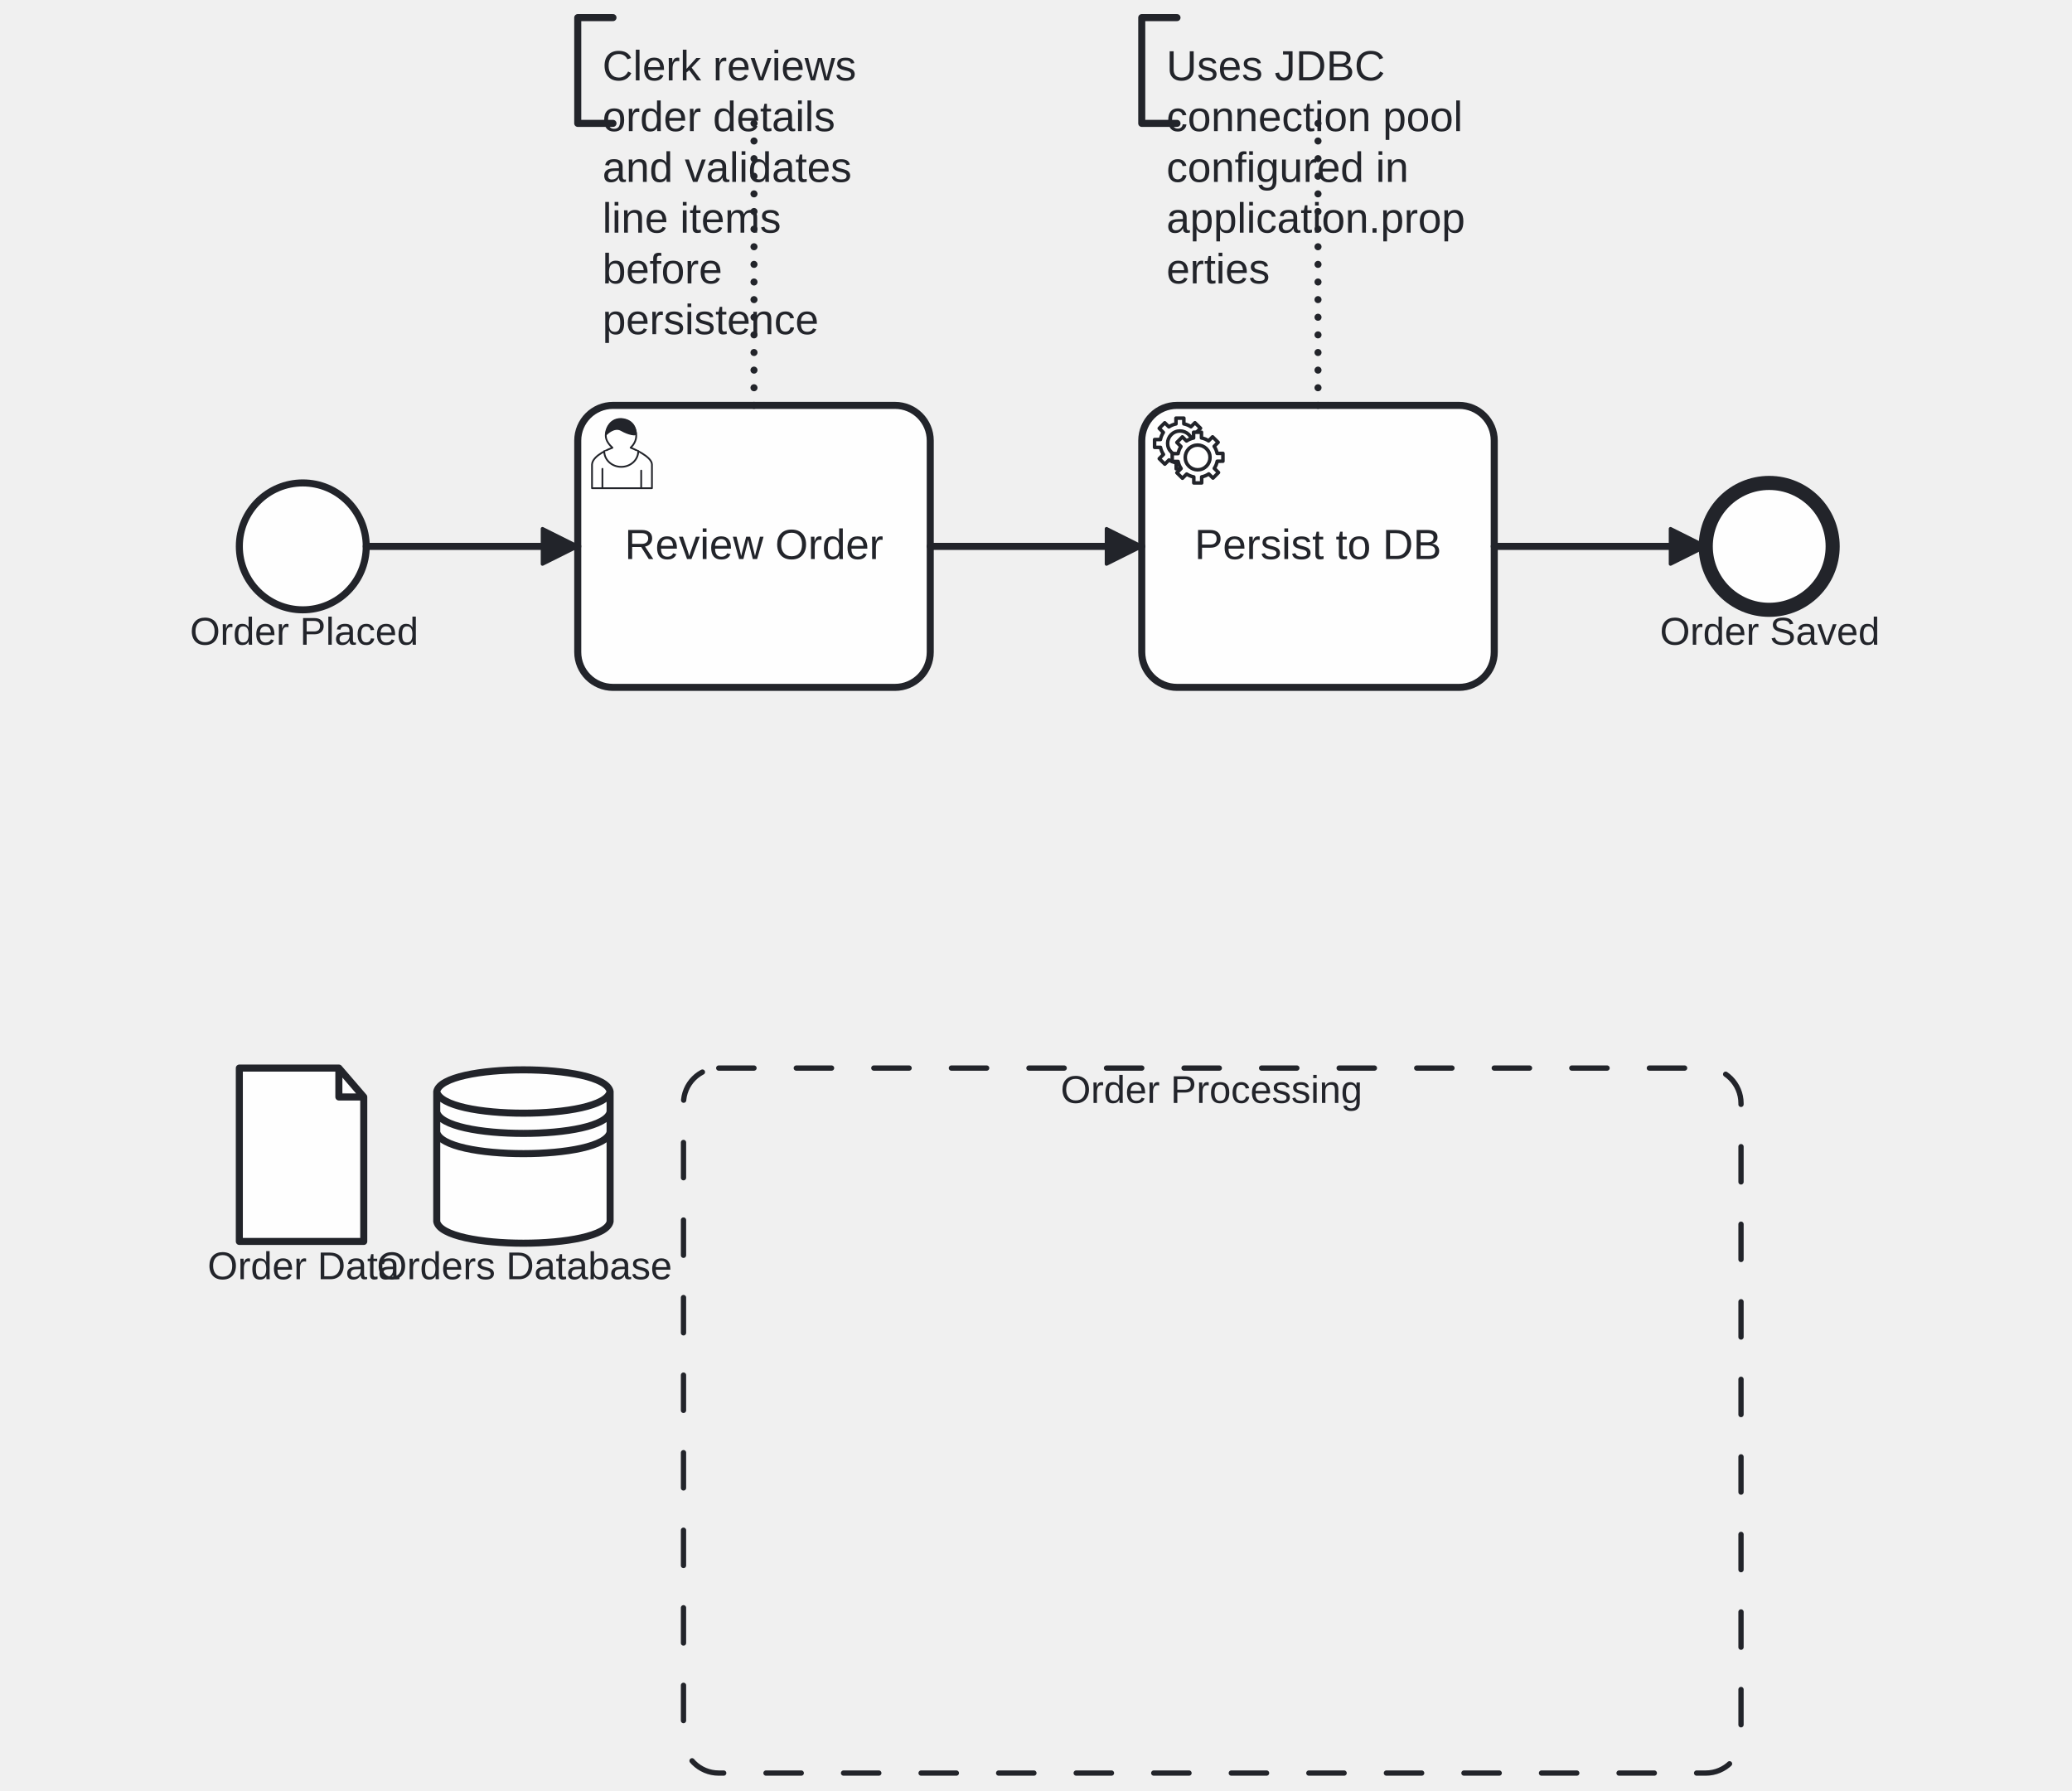
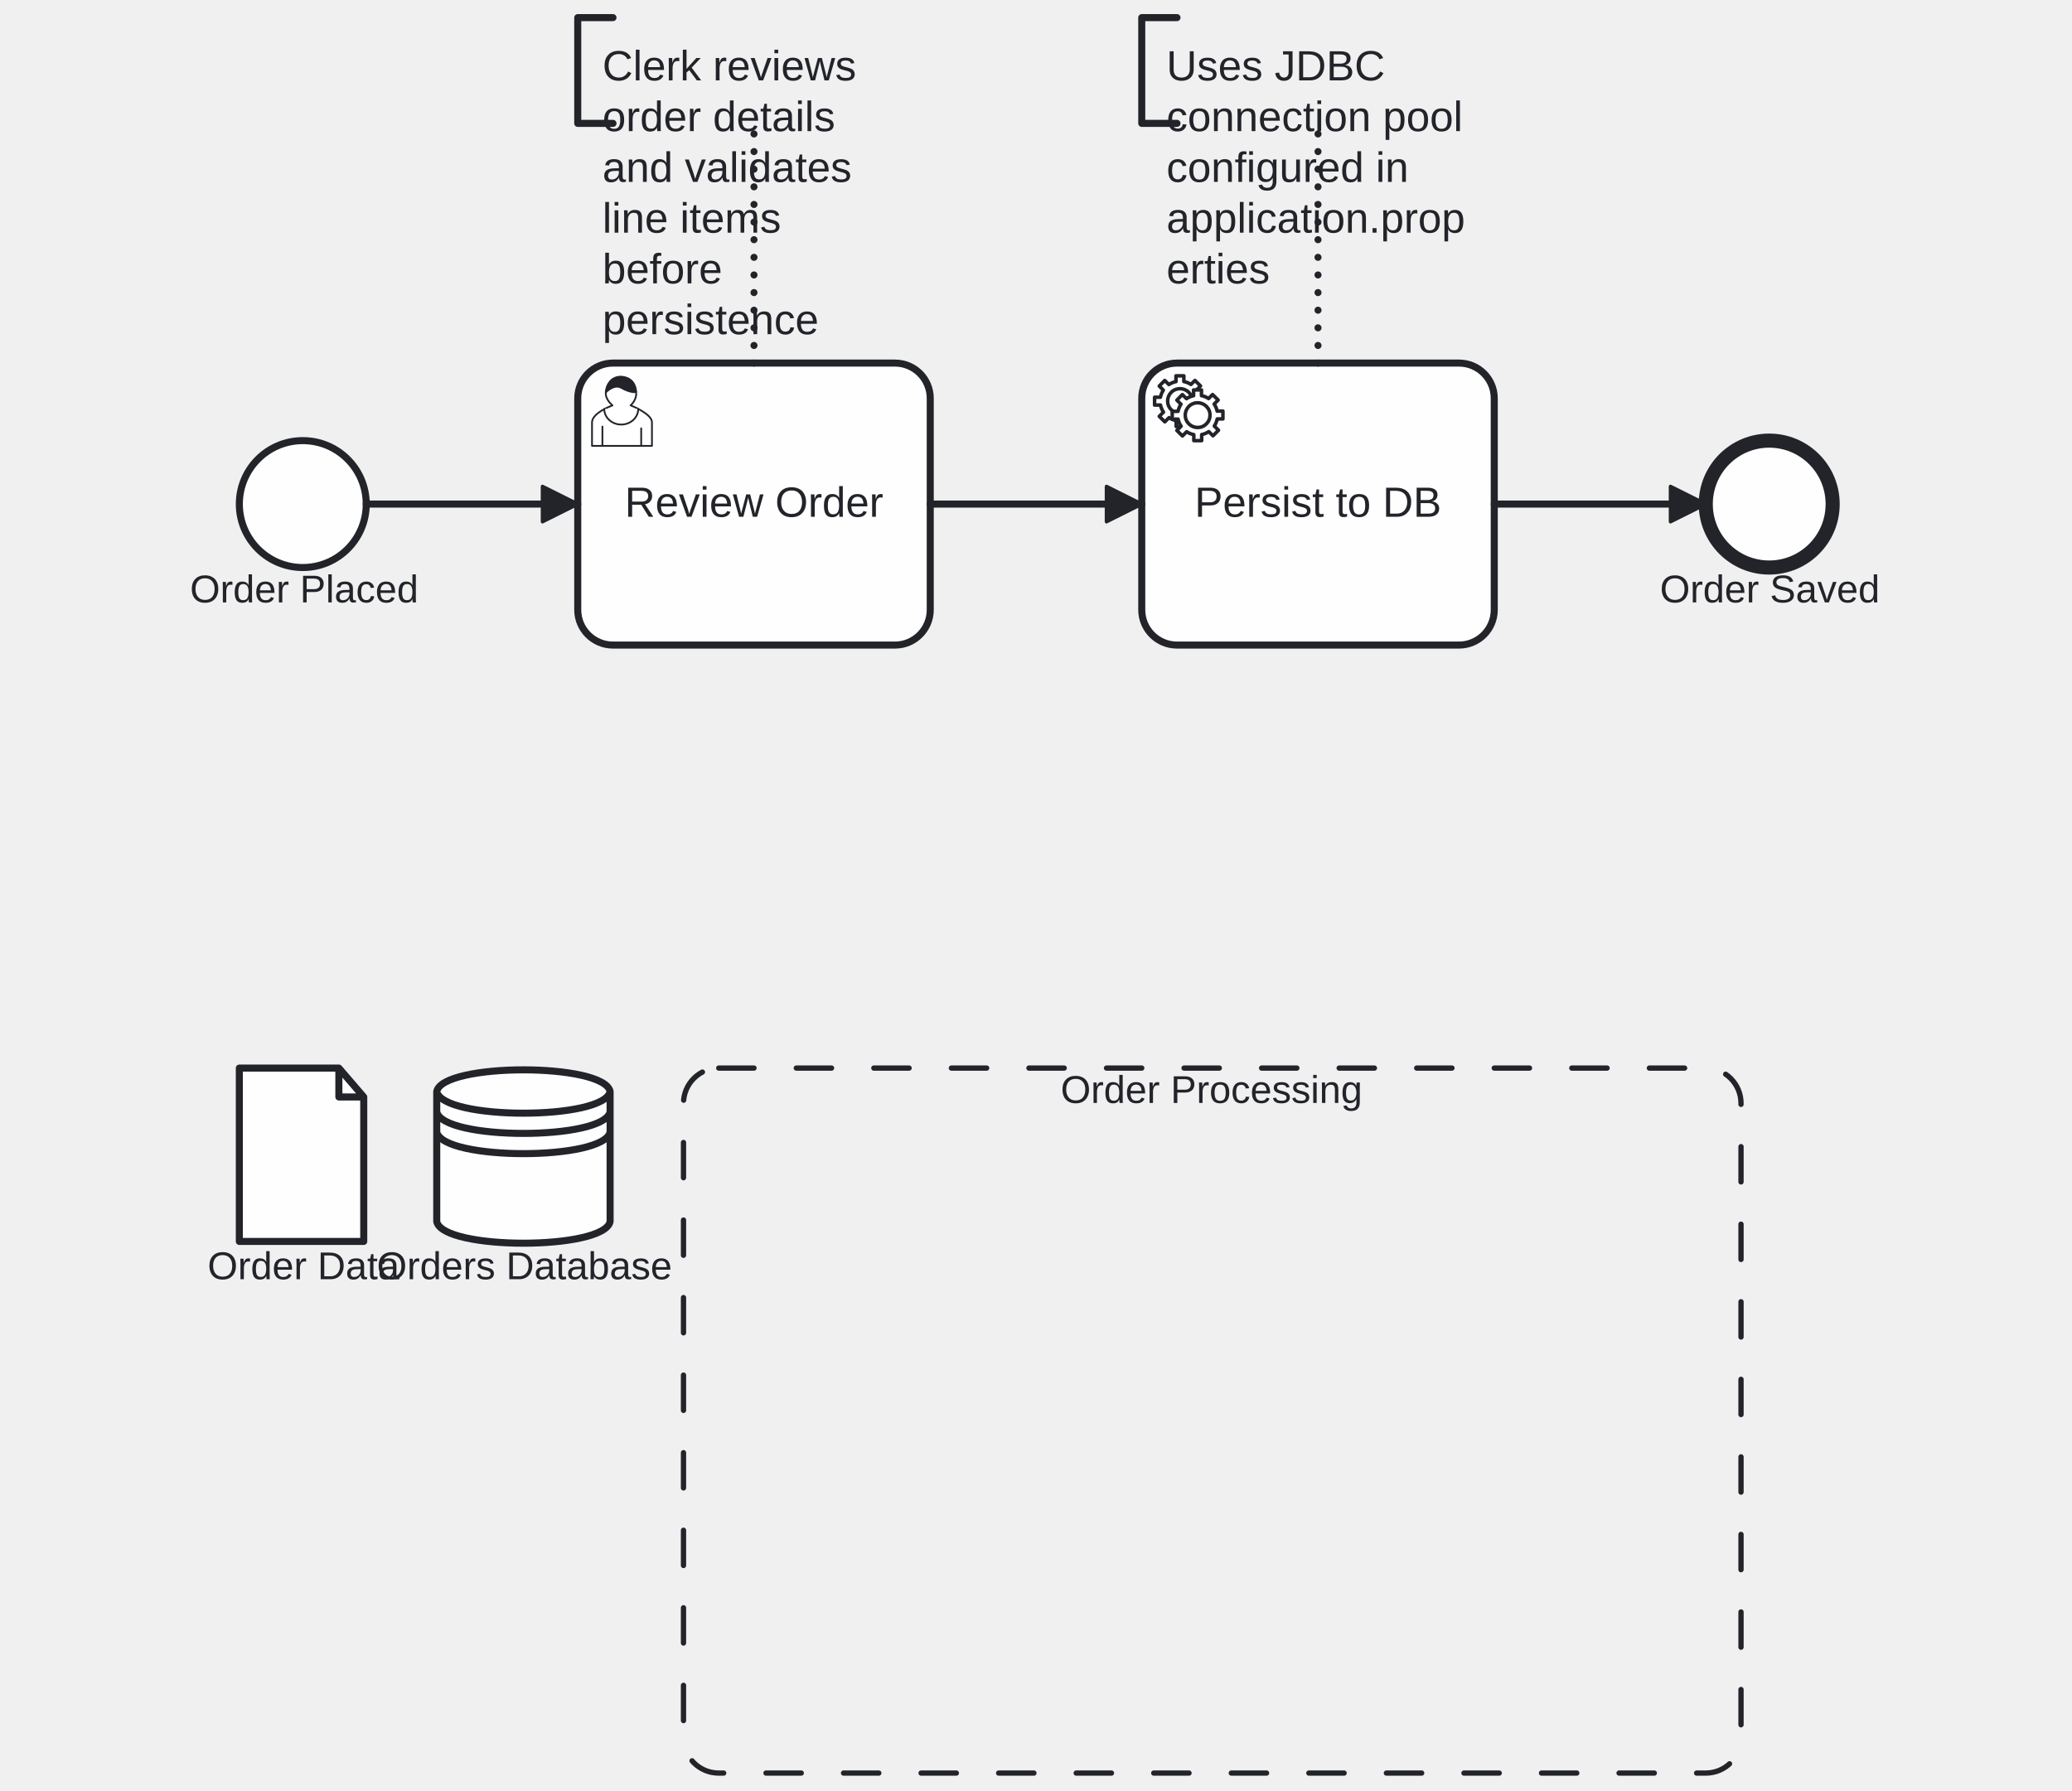
<svg xmlns="http://www.w3.org/2000/svg" width="663" height="573" viewBox="173 -23 490 508" version="1.1">
  <g class="djs-group">
-     <g class="djs-element djs-shape" data-element-id="Start" transform="translate(192, 114)" style="display: block;">
+     <g class="djs-element djs-shape" data-element-id="DataObj_Order" transform="translate(192, 280)" style="display: block;">
+       <g class="djs-visual">
+         <path style="fill: white; stroke-linecap: round; stroke-linejoin: round; stroke: hsl(225, 10%, 15%); stroke-width: 2px; fill-opacity: 0.95;" d="m 0,0 28.235,0 7.059,8.197 0,40.984 -35.294,0 0,-49.18 28.235,0 0,8.197 7.059,0" />
+       </g>
+       <rect style="fill: none; stroke-opacity: 0; stroke: white; stroke-width: 15px;" class="djs-hit djs-hit-all" x="0" y="0" width="36" height="50" />
+       <path d="M44.765 11.326L36.989 2.641C36.045 1.586 34.565 0.989 33.19 0.989H5.987C3.227 0.989 0.99 3.349 0.99 6.26V55.023C0.99 57.935 3.227 60.295 5.987 60.295H40.966C43.726 60.295 45.963 57.935 45.963 55.023V14.946C45.963 13.6 45.641 12.305 44.765 11.326Z" style="stroke-width: 2px; fill: none;" transform="translate(-6, -6)" class="djs-outline" />
+     </g>
+   </g>
+   <g class="djs-group">
+     <g class="djs-element djs-shape" data-element-id="DataObj_Order_label" transform="translate(183, 330)" style="display: block;">
+       <g class="djs-visual">
+         <text style="font-family: Arial, sans-serif; font-size: 11px; font-weight: normal; fill: hsl(225, 10%, 15%);" lineHeight="1.2" class="djs-label">
+           <tspan x="0" y="9.9">Order Data</tspan>
+         </text>
+       </g>
+       <rect style="fill: none; stroke-opacity: 0; stroke: white; stroke-width: 15px;" class="djs-hit djs-hit-all" x="0" y="0" width="55" height="14" />
+       <rect x="-5" y="-5" rx="4" width="65" height="24" style="fill: none;" class="djs-outline" />
+     </g>
+   </g>
+   <g class="djs-group">
+     <g class="djs-element djs-shape" data-element-id="DataStore_Orders" transform="translate(248, 280)" style="display: block;">
+       <g class="djs-visual">
+         <path style="fill: white; stroke-linecap: round; stroke-linejoin: round; stroke: hsl(225, 10%, 15%); stroke-width: 2px; fill-opacity: 0.95;" d="m  0,6.65 l  0,36.885 c  1.639,8.197 47.541,8.197  49.18,0 l  0,-36.885 c -1.639,-8.197 -47.541,-8.197 -49.18,0c  1.639,8.197 47.541,8.197  49.18,0 m  -49.18,5.738c  1.639,8.197 47.541,8.197 49.18,0m  -49.18,5.738c  1.639,8.197 47.541,8.197  49.18,0" />
+       </g>
+       <rect style="fill: none; stroke-opacity: 0; stroke: white; stroke-width: 15px;" class="djs-hit djs-hit-all" x="0" y="0" width="50" height="50" />
+       <path d="M1.038 48.135C1.038 49.351 1.073 50.758 1.383 52.064C1.699 53.394 2.324 54.715 3.564 55.643C6.025 57.484 10.116 58.769 14.821 59.607C19.577 60.454 25.139 60.874 30.683 60.874C36.228 60.874 41.789 60.454 46.545 59.607C51.25 58.769 55.341 57.484 57.803 55.643C59.042 54.716 59.667 53.394 59.983 52.064C60.294 50.758 60.328 49.351 60.328 48.134V13.841C60.328 12.625 60.294 11.218 59.983 9.912C59.667 8.582 59.042 7.26 57.803 6.333C55.341 4.492 51.25 3.207 46.545 2.369C41.789 1.522 36.228 1.102 30.683 1.102C25.139 1.102 19.577 1.522 14.821 2.369C10.116 3.207 6.025 4.492 3.564 6.333C2.324 7.26 1.7 8.582 1.383 9.912C1.073 11.218 1.038 12.625 1.038 13.841V48.135Z" style="stroke-width: 2px; fill: none;" transform="translate(-6, -6)" class="djs-outline" />
+     </g>
+   </g>
+   <g class="djs-group">
+     <g class="djs-element djs-shape" data-element-id="DataStore_Orders_label" transform="translate(231, 330)" style="display: block;">
+       <g class="djs-visual">
+         <text style="font-family: Arial, sans-serif; font-size: 11px; font-weight: normal; fill: hsl(225, 10%, 15%);" lineHeight="1.2" class="djs-label">
+           <tspan x="0" y="9.9">Orders Database</tspan>
+         </text>
+       </g>
+       <rect style="fill: none; stroke-opacity: 0; stroke: white; stroke-width: 15px;" class="djs-hit djs-hit-all" x="0" y="0" width="84" height="14" />
+       <rect x="-5" y="-5" rx="4" width="94" height="24" style="fill: none;" class="djs-outline" />
+     </g>
+   </g>
+   <g class="djs-group">
+     <g class="djs-element djs-shape" data-element-id="Start" style="display: block;" transform="translate(192, 102)">
      <g class="djs-visual">
        <circle cx="18" cy="18" r="18" style="stroke-linecap: round; stroke-linejoin: round; stroke: hsl(225, 10%, 15%); stroke-width: 2px; fill: white; fill-opacity: 0.95;" />
      </g>
      <rect style="fill: none; stroke-opacity: 0; stroke: white; stroke-width: 15px;" class="djs-hit djs-hit-all" x="0" y="0" width="36" height="36" />
      <circle cx="18" cy="18" r="23" style="fill: none;" class="djs-outline" />
    </g>
  </g>
  <g class="djs-group">
-     <g class="djs-element djs-shape" data-element-id="Start_label" transform="translate(178, 150)" style="display: block;">
-       <g class="djs-visual">
-         <text style="font-family: Arial, sans-serif; font-size: 11px; font-weight: normal; fill: hsl(225, 10%, 15%);" lineHeight="1.2" class="djs-label">
-           <tspan x="0" y="9.9">Order Placed</tspan>
-         </text>
-       </g>
-       <rect style="fill: none; stroke-opacity: 0; stroke: white; stroke-width: 15px;" class="djs-hit djs-hit-all" x="0" y="0" width="65" height="14" />
-       <rect x="-5" y="-5" rx="4" width="75" height="24" style="fill: none;" class="djs-outline" />
-     </g>
-   </g>
-   <g class="djs-group">
-     <g class="djs-element djs-shape" data-element-id="ReviewOrder" transform="translate(288, 92)" style="display: block;">
+     <g class="djs-element djs-shape" data-element-id="ReviewOrder" style="display: block;" transform="translate(288, 80)">
      <g class="djs-visual">
        <rect x="0" y="0" width="100" height="80" rx="10" ry="10" style="stroke-linecap: round; stroke-linejoin: round; stroke: hsl(225, 10%, 15%); stroke-width: 2px; fill: white; fill-opacity: 0.95;" />
        <text style="font-family: Arial, sans-serif; font-size: 12px; font-weight: normal; fill: hsl(225, 10%, 15%);" lineHeight="1.2" class="djs-label">
          <tspan x="13.328" y="43.6">Review Order</tspan>
        </text>
        <path style="fill: white; stroke-linecap: round; stroke-linejoin: round; stroke: hsl(225, 10%, 15%); stroke-width: 0.5px;" d="m 15,12 c 0.909,-0.845 1.594,-2.049 1.594,-3.385 0,-2.554 -1.805,-4.622 -4.357,-4.622 -2.552,0 -4.288,2.068 -4.288,4.622 0,1.348 0.974,2.562 1.896,3.405 -0.529,0.187 -5.669,2.097 -5.794,4.756 v 6.718 h 17 v -6.718 c 0,-2.298 -5.528,-4.595 -6.051,-4.776 zm -8,6 l 0,5.5 m 11,0 l 0,-5" />
        <path style="fill: white; stroke-linecap: round; stroke-linejoin: round; stroke: hsl(225, 10%, 15%); stroke-width: 0.5px;" d="m 15,12 m 2.162,1.009 c 0,2.447 -2.158,4.431 -4.821,4.431 -2.665,0 -4.822,-1.981 -4.822,-4.431 " />
        <path style="fill: hsl(225, 10%, 15%); stroke-linecap: round; stroke-linejoin: round; stroke: hsl(225, 10%, 15%); stroke-width: 0.5px;" d="m 15,12 m -6.9,-3.80 c 0,0 2.251,-2.358 4.274,-1.177 2.024,1.181 4.221,1.537 4.124,0.965 -0.098,-0.57 -0.117,-3.791 -4.191,-4.136 -3.575,0.001 -4.208,3.367 -4.207,4.348 z" />
      </g>
      <rect style="fill: none; stroke-opacity: 0; stroke: white; stroke-width: 15px;" class="djs-hit djs-hit-all" x="0" y="0" width="100" height="80" />
      <rect x="-5" y="-5" rx="14" width="110" height="90" style="fill: none;" class="djs-outline" />
    </g>
  </g>
  <g class="djs-group">
-     <g class="djs-element djs-shape" data-element-id="SaveOrder" transform="translate(448, 92)" style="display: block;">
+     <g class="djs-element djs-shape" data-element-id="SaveOrder" style="display: block;" transform="translate(448, 80)">
      <g class="djs-visual">
        <rect x="0" y="0" width="100" height="80" rx="10" ry="10" style="stroke-linecap: round; stroke-linejoin: round; stroke: hsl(225, 10%, 15%); stroke-width: 2px; fill: white; fill-opacity: 0.95;" />
        <text style="font-family: Arial, sans-serif; font-size: 12px; font-weight: normal; fill: hsl(225, 10%, 15%);" lineHeight="1.2" class="djs-label">
          <tspan x="14.99" y="43.6">Persist to DB</tspan>
        </text>
        <circle cx="5" cy="5" r="5" style="stroke-linecap: round; stroke-linejoin: round; stroke: none; stroke-width: 2px; fill: white;" transform="translate(6, 6)" />
        <path style="fill: white; stroke-linecap: round; stroke-linejoin: round; stroke: hsl(225, 10%, 15%); stroke-width: 1px;" d="m 12,18 v -1.713 c 0.352,-0.07 0.704,-0.178 1.048,-0.321 0.344,-0.145 0.666,-0.321 0.966,-0.521 l 1.194,1.18 1.567,-1.577 -1.195,-1.18 c 0.403,-0.614 0.683,-1.299 0.825,-2.018 l 1.622,-0.01 v -2.22 l -1.637,0.01 c -0.073,-0.352 -0.178,-0.7 -0.324,-1.044 -0.145,-0.344 -0.321,-0.664 -0.523,-0.962 l 1.131,-1.136 -1.583,-1.563 -1.13,1.136 c -0.614,-0.401 -1.303,-0.681 -2.023,-0.822 l 0.009,-1.619 h -2.241 l 0.004,1.631 c -0.354,0.074 -0.705,0.18 -1.05,0.324 -0.344,0.144 -0.665,0.321 -0.964,0.52 l -1.17,-1.158 -1.567,1.579 1.168,1.157 c -0.403,0.613 -0.683,1.298 -0.825,2.017 l -1.659,0.003 v 2.222 l 1.672,-0.006 c 0.073,0.351 0.18,0.702 0.324,1.045 0.145,0.344 0.321,0.664 0.523,0.961 l -1.199,1.197 1.584,1.56 1.196,-1.193 c 0.614,0.403 1.303,0.682 2.023,0.823 l 7.19e-4,1.699 h 2.227 z m 0.221,-3.996 c -1.789,0.75 -3.858,-0.093 -4.61,-1.874 -0.752,-1.783 0.091,-3.846 1.88,-4.596 1.788,-0.749 3.857,0.093 4.609,1.874 0.752,1.782 -0.091,3.846 -1.88,4.596 z" />
        <circle cx="5" cy="5" r="5" style="stroke-linecap: round; stroke-linejoin: round; stroke: none; stroke-width: 2px; fill: white;" transform="translate(11, 10)" />
        <path style="fill: white; stroke-linecap: round; stroke-linejoin: round; stroke: hsl(225, 10%, 15%); stroke-width: 1px;" d="m 17,22 v -1.713 c 0.352,-0.07 0.704,-0.178 1.048,-0.321 0.344,-0.145 0.666,-0.321 0.966,-0.521 l 1.194,1.18 1.567,-1.577 -1.195,-1.18 c 0.403,-0.614 0.683,-1.299 0.825,-2.018 l 1.622,-0.01 v -2.22 l -1.637,0.01 c -0.073,-0.352 -0.178,-0.7 -0.324,-1.044 -0.145,-0.344 -0.321,-0.664 -0.523,-0.962 l 1.131,-1.136 -1.583,-1.563 -1.13,1.136 c -0.614,-0.401 -1.303,-0.681 -2.023,-0.822 l 0.009,-1.619 h -2.241 l 0.004,1.631 c -0.354,0.074 -0.705,0.18 -1.05,0.324 -0.344,0.144 -0.665,0.321 -0.964,0.52 l -1.17,-1.158 -1.567,1.579 1.168,1.157 c -0.403,0.613 -0.683,1.298 -0.825,2.017 l -1.659,0.003 v 2.222 l 1.672,-0.006 c 0.073,0.351 0.18,0.702 0.324,1.045 0.145,0.344 0.321,0.664 0.523,0.961 l -1.199,1.197 1.584,1.56 1.196,-1.193 c 0.614,0.403 1.303,0.682 2.023,0.823 l 7.19e-4,1.699 h 2.227 z m 0.221,-3.996 c -1.789,0.75 -3.858,-0.093 -4.61,-1.874 -0.752,-1.783 0.091,-3.846 1.88,-4.596 1.788,-0.749 3.857,0.093 4.609,1.874 0.752,1.782 -0.091,3.846 -1.88,4.596 z" />
      </g>
      <rect style="fill: none; stroke-opacity: 0; stroke: white; stroke-width: 15px;" class="djs-hit djs-hit-all" x="0" y="0" width="100" height="80" />
      <rect x="-5" y="-5" rx="14" width="110" height="90" style="fill: none;" class="djs-outline" />
    </g>
  </g>
  <g class="djs-group">
-     <g class="djs-element djs-shape" data-element-id="End" transform="translate(608, 114)" style="display: block;">
+     <g class="djs-element djs-shape" data-element-id="End" style="display: block;" transform="translate(608, 102)">
      <g class="djs-visual">
        <circle cx="18" cy="18" r="18" style="stroke-linecap: round; stroke-linejoin: round; stroke: hsl(225, 10%, 15%); stroke-width: 4px; fill: white; fill-opacity: 0.95;" />
      </g>
      <rect style="fill: none; stroke-opacity: 0; stroke: white; stroke-width: 15px;" class="djs-hit djs-hit-all" x="0" y="0" width="36" height="36" />
      <circle cx="18" cy="18" r="24" style="fill: none;" class="djs-outline" />
    </g>
  </g>
  <g class="djs-group">
-     <g class="djs-element djs-shape" data-element-id="End_label" transform="translate(595, 150)" style="display: block;">
-       <g class="djs-visual">
-         <text style="font-family: Arial, sans-serif; font-size: 11px; font-weight: normal; fill: hsl(225, 10%, 15%);" lineHeight="1.2" class="djs-label">
-           <tspan x="0" y="9.9">Order Saved</tspan>
-         </text>
-       </g>
-       <rect style="fill: none; stroke-opacity: 0; stroke: white; stroke-width: 15px;" class="djs-hit djs-hit-all" x="0" y="0" width="63" height="14" />
-       <rect x="-5" y="-5" rx="4" width="73" height="24" style="fill: none;" class="djs-outline" />
-     </g>
-   </g>
-   <g class="djs-group">
-     <g class="djs-element djs-shape" data-element-id="DataObj_Order" transform="translate(192, 280)" style="display: block;">
-       <g class="djs-visual">
-         <path style="fill: white; stroke-linecap: round; stroke-linejoin: round; stroke: hsl(225, 10%, 15%); stroke-width: 2px; fill-opacity: 0.95;" d="m 0,0 28.235,0 7.059,8.197 0,40.984 -35.294,0 0,-49.18 28.235,0 0,8.197 7.059,0" />
-       </g>
-       <rect style="fill: none; stroke-opacity: 0; stroke: white; stroke-width: 15px;" class="djs-hit djs-hit-all" x="0" y="0" width="36" height="50" />
-       <path d="M44.765 11.326L36.989 2.641C36.045 1.586 34.565 0.989 33.19 0.989H5.987C3.227 0.989 0.99 3.349 0.99 6.26V55.023C0.99 57.935 3.227 60.295 5.987 60.295H40.966C43.726 60.295 45.963 57.935 45.963 55.023V14.946C45.963 13.6 45.641 12.305 44.765 11.326Z" style="stroke-width: 2px; fill: none;" transform="translate(-6, -6)" class="djs-outline" />
-     </g>
-   </g>
-   <g class="djs-group">
-     <g class="djs-element djs-shape" data-element-id="DataObj_Order_label" transform="translate(183, 330)" style="display: block;">
-       <g class="djs-visual">
-         <text style="font-family: Arial, sans-serif; font-size: 11px; font-weight: normal; fill: hsl(225, 10%, 15%);" lineHeight="1.2" class="djs-label">
-           <tspan x="0" y="9.9">Order Data</tspan>
-         </text>
-       </g>
-       <rect style="fill: none; stroke-opacity: 0; stroke: white; stroke-width: 15px;" class="djs-hit djs-hit-all" x="0" y="0" width="55" height="14" />
-       <rect x="-5" y="-5" rx="4" width="65" height="24" style="fill: none;" class="djs-outline" />
-     </g>
-   </g>
-   <g class="djs-group">
-     <g class="djs-element djs-shape" data-element-id="DataStore_Orders" transform="translate(248, 280)" style="display: block;">
-       <g class="djs-visual">
-         <path style="fill: white; stroke-linecap: round; stroke-linejoin: round; stroke: hsl(225, 10%, 15%); stroke-width: 2px; fill-opacity: 0.95;" d="m  0,6.65 l  0,36.885 c  1.639,8.197 47.541,8.197  49.18,0 l  0,-36.885 c -1.639,-8.197 -47.541,-8.197 -49.18,0c  1.639,8.197 47.541,8.197  49.18,0 m  -49.18,5.738c  1.639,8.197 47.541,8.197 49.18,0m  -49.18,5.738c  1.639,8.197 47.541,8.197  49.18,0" />
-       </g>
-       <rect style="fill: none; stroke-opacity: 0; stroke: white; stroke-width: 15px;" class="djs-hit djs-hit-all" x="0" y="0" width="50" height="50" />
-       <path d="M1.038 48.135C1.038 49.351 1.073 50.758 1.383 52.064C1.699 53.394 2.324 54.715 3.564 55.643C6.025 57.484 10.116 58.769 14.821 59.607C19.577 60.454 25.139 60.874 30.683 60.874C36.228 60.874 41.789 60.454 46.545 59.607C51.25 58.769 55.341 57.484 57.803 55.643C59.042 54.716 59.667 53.394 59.983 52.064C60.294 50.758 60.328 49.351 60.328 48.134V13.841C60.328 12.625 60.294 11.218 59.983 9.912C59.667 8.582 59.042 7.26 57.803 6.333C55.341 4.492 51.25 3.207 46.545 2.369C41.789 1.522 36.228 1.102 30.683 1.102C25.139 1.102 19.577 1.522 14.821 2.369C10.116 3.207 6.025 4.492 3.564 6.333C2.324 7.26 1.7 8.582 1.383 9.912C1.073 11.218 1.038 12.625 1.038 13.841V48.135Z" style="stroke-width: 2px; fill: none;" transform="translate(-6, -6)" class="djs-outline" />
-     </g>
-   </g>
-   <g class="djs-group">
-     <g class="djs-element djs-shape" data-element-id="DataStore_Orders_label" transform="translate(231, 330)" style="display: block;">
-       <g class="djs-visual">
-         <text style="font-family: Arial, sans-serif; font-size: 11px; font-weight: normal; fill: hsl(225, 10%, 15%);" lineHeight="1.2" class="djs-label">
-           <tspan x="0" y="9.9">Orders Database</tspan>
-         </text>
-       </g>
-       <rect style="fill: none; stroke-opacity: 0; stroke: white; stroke-width: 15px;" class="djs-hit djs-hit-all" x="0" y="0" width="84" height="14" />
-       <rect x="-5" y="-5" rx="4" width="94" height="24" style="fill: none;" class="djs-outline" />
-     </g>
-   </g>
-   <g class="djs-group">
    <g class="djs-element djs-connection" data-element-id="Assoc1" style="display: block;">
      <g class="djs-visual">
-         <path style="fill: none; stroke-linecap: round; stroke-linejoin: round; stroke: hsl(225, 10%, 15%); stroke-width: 2px; stroke-dasharray: 0, 5;" data-corner-radius="5" d="M338,92L338,12" />
-       </g>
-       <path d="M338,92L338,12" style="fill: none; stroke-opacity: 0; stroke: white; stroke-width: 15px;" class="djs-hit djs-hit-stroke" />
-       <rect x="333" y="7" rx="4" width="10" height="90" style="fill: none;" class="djs-outline" />
+         <path style="fill: none; stroke-linecap: round; stroke-linejoin: round; stroke: hsl(225, 10%, 15%); stroke-width: 2px; stroke-dasharray: 0, 5;" data-corner-radius="5" d="M338,80L338,12" />
+       </g>
+       <path d="M338,80L338,12" style="fill: none; stroke-opacity: 0; stroke: white; stroke-width: 15px;" class="djs-hit djs-hit-stroke" />
+       <rect x="333" y="7" rx="4" width="10" height="78" style="fill: none;" class="djs-outline" />
    </g>
  </g>
  <g class="djs-group">
    <g class="djs-element djs-connection" data-element-id="Assoc2" style="display: block;">
      <g class="djs-visual">
-         <path style="fill: none; stroke-linecap: round; stroke-linejoin: round; stroke: hsl(225, 10%, 15%); stroke-width: 2px; stroke-dasharray: 0, 5;" data-corner-radius="5" d="M498,92L498,12" />
-       </g>
-       <path d="M498,92L498,12" style="fill: none; stroke-opacity: 0; stroke: white; stroke-width: 15px;" class="djs-hit djs-hit-stroke" />
-       <rect x="493" y="7" rx="4" width="10" height="90" style="fill: none;" class="djs-outline" />
-     </g>
-   </g>
-   <g class="djs-group">
-     <g class="djs-element djs-connection" data-element-id="Flow1" style="display: block;">
-       <g class="djs-visual">
-         <defs>
-           <marker id="marker-seq-0" viewBox="0 0 20 20" refX="11" refY="10" markerWidth="10" markerHeight="10" orient="auto">
-             <path d="M 1 5 L 11 10 L 1 15 Z" style="stroke-linecap: round; stroke-linejoin: round; stroke: hsl(225, 10%, 15%); stroke-width: 1px; fill: hsl(225, 10%, 15%);" />
-           </marker>
-         </defs>
-         <path style="fill: none; stroke-linecap: round; stroke-linejoin: round; stroke: hsl(225, 10%, 15%); stroke-width: 2px; marker-end: url(#marker-seq-0);" data-corner-radius="5" d="M228,132L288,132" />
-       </g>
-       <path d="M228,132L288,132" style="fill: none; stroke-opacity: 0; stroke: white; stroke-width: 15px;" class="djs-hit djs-hit-stroke" />
-       <rect x="223" y="127" rx="4" width="70" height="10" style="fill: none;" class="djs-outline" />
-     </g>
-   </g>
-   <g class="djs-group">
-     <g class="djs-element djs-connection" data-element-id="Flow2" style="display: block;">
-       <g class="djs-visual">
-         <defs>
-           <marker id="marker-seq-1" viewBox="0 0 20 20" refX="11" refY="10" markerWidth="10" markerHeight="10" orient="auto">
-             <path d="M 1 5 L 11 10 L 1 15 Z" style="stroke-linecap: round; stroke-linejoin: round; stroke: hsl(225, 10%, 15%); stroke-width: 1px; fill: hsl(225, 10%, 15%);" />
-           </marker>
-         </defs>
-         <path style="fill: none; stroke-linecap: round; stroke-linejoin: round; stroke: hsl(225, 10%, 15%); stroke-width: 2px; marker-end: url(#marker-seq-1);" data-corner-radius="5" d="M388,132L448,132" />
-       </g>
-       <path d="M388,132L448,132" style="fill: none; stroke-opacity: 0; stroke: white; stroke-width: 15px;" class="djs-hit djs-hit-stroke" />
-       <rect x="383" y="127" rx="4" width="70" height="10" style="fill: none;" class="djs-outline" />
-     </g>
-   </g>
-   <g class="djs-group">
-     <g class="djs-element djs-connection" data-element-id="Flow3" style="display: block;">
-       <g class="djs-visual">
-         <defs>
-           <marker id="marker-seq-2" viewBox="0 0 20 20" refX="11" refY="10" markerWidth="10" markerHeight="10" orient="auto">
-             <path d="M 1 5 L 11 10 L 1 15 Z" style="stroke-linecap: round; stroke-linejoin: round; stroke: hsl(225, 10%, 15%); stroke-width: 1px; fill: hsl(225, 10%, 15%);" />
-           </marker>
-         </defs>
-         <path style="fill: none; stroke-linecap: round; stroke-linejoin: round; stroke: hsl(225, 10%, 15%); stroke-width: 2px; marker-end: url(#marker-seq-2);" data-corner-radius="5" d="M548,132L608,132" />
-       </g>
-       <path d="M548,132L608,132" style="fill: none; stroke-opacity: 0; stroke: white; stroke-width: 15px;" class="djs-hit djs-hit-stroke" />
-       <rect x="543" y="127" rx="4" width="70" height="10" style="fill: none;" class="djs-outline" />
-     </g>
-   </g>
-   <g class="djs-group">
-     <g class="djs-element djs-shape" data-element-id="Note1" style="display: block;" transform="translate(288, -18)">
+         <path style="fill: none; stroke-linecap: round; stroke-linejoin: round; stroke: hsl(225, 10%, 15%); stroke-width: 2px; stroke-dasharray: 0, 5;" data-corner-radius="5" d="M498,80L498,12" />
+       </g>
+       <path d="M498,80L498,12" style="fill: none; stroke-opacity: 0; stroke: white; stroke-width: 15px;" class="djs-hit djs-hit-stroke" />
+       <rect x="493" y="7" rx="4" width="10" height="78" style="fill: none;" class="djs-outline" />
+     </g>
+   </g>
+   <g class="djs-group">
+     <g class="djs-element djs-shape" data-element-id="Note1" transform="translate(288, -18)" style="display: block;">
      <g class="djs-visual">
        <rect x="0" y="0" width="100" height="30" rx="0" ry="0" style="stroke-linecap: round; stroke-linejoin: round; stroke: none; stroke-width: 2px; fill: none;" />
        <path style="fill: none; stroke-linecap: round; stroke-linejoin: round; stroke: hsl(225, 10%, 15%); stroke-width: 2px;" d="m 0, 0 m 10,0 l -10,0 l 0,30 l 10,0" />
        <text style="font-family: Arial, sans-serif; font-size: 12px; font-weight: normal; fill: hsl(225, 10%, 15%);" lineHeight="1.2" class="djs-label">
          <tspan x="7" y="17.8">Clerk reviews </tspan>
          <tspan x="7" y="32.2">order details </tspan>
          <tspan x="7" y="46.6">and validates </tspan>
          <tspan x="7" y="61">line items </tspan>
          <tspan x="7" y="75.4">before </tspan>
          <tspan x="7" y="89.8">persistence</tspan>
        </text>
      </g>
      <rect style="fill: none; stroke-opacity: 0; stroke: white; stroke-width: 15px;" class="djs-hit djs-hit-all" x="0" y="0" width="100" height="30" />
      <rect x="-5" y="-5" rx="4" width="110" height="40" style="fill: none;" class="djs-outline" />
    </g>
  </g>
  <g class="djs-group">
-     <g class="djs-element djs-shape" data-element-id="Note2" style="display: block;" transform="translate(448, -18)">
+     <g class="djs-element djs-shape" data-element-id="Note2" transform="translate(448, -18)" style="display: block;">
      <g class="djs-visual">
        <rect x="0" y="0" width="100" height="30" rx="0" ry="0" style="stroke-linecap: round; stroke-linejoin: round; stroke: none; stroke-width: 2px; fill: none;" />
        <path style="fill: none; stroke-linecap: round; stroke-linejoin: round; stroke: hsl(225, 10%, 15%); stroke-width: 2px;" d="m 0, 0 m 10,0 l -10,0 l 0,30 l 10,0" />
        <text style="font-family: Arial, sans-serif; font-size: 12px; font-weight: normal; fill: hsl(225, 10%, 15%);" lineHeight="1.2" class="djs-label">
          <tspan x="7" y="17.8">Uses JDBC </tspan>
          <tspan x="7" y="32.2">connection pool</tspan>
          <tspan x="7" y="46.6">configured in </tspan>
          <tspan x="7" y="61">application.prop</tspan>
          <tspan x="7" y="75.4">erties</tspan>
        </text>
      </g>
      <rect style="fill: none; stroke-opacity: 0; stroke: white; stroke-width: 15px;" class="djs-hit djs-hit-all" x="0" y="0" width="100" height="30" />
      <rect x="-5" y="-5" rx="4" width="110" height="40" style="fill: none;" class="djs-outline" />
    </g>
  </g>
  <g class="djs-group">
-     <g class="djs-element djs-shape djs-frame" data-element-id="Group1" style="display: block;" transform="translate(318, 280)">
+     <g class="djs-element djs-connection" data-element-id="Flow1" style="display: block;">
+       <g class="djs-visual">
+         <defs>
+           <marker id="marker-seq-0" viewBox="0 0 20 20" refX="11" refY="10" markerWidth="10" markerHeight="10" orient="auto">
+             <path d="M 1 5 L 11 10 L 1 15 Z" style="stroke-linecap: round; stroke-linejoin: round; stroke: hsl(225, 10%, 15%); stroke-width: 1px; fill: hsl(225, 10%, 15%);" />
+           </marker>
+         </defs>
+         <path style="fill: none; stroke-linecap: round; stroke-linejoin: round; stroke: hsl(225, 10%, 15%); stroke-width: 2px; marker-end: url(#marker-seq-0);" data-corner-radius="5" d="M228,120L288,120" />
+       </g>
+       <path d="M228,120L288,120" style="fill: none; stroke-opacity: 0; stroke: white; stroke-width: 15px;" class="djs-hit djs-hit-stroke" />
+       <rect x="223" y="115" rx="4" width="70" height="10" style="fill: none;" class="djs-outline" />
+     </g>
+   </g>
+   <g class="djs-group">
+     <g class="djs-element djs-connection" data-element-id="Flow2" style="display: block;">
+       <g class="djs-visual">
+         <defs>
+           <marker id="marker-seq-1" viewBox="0 0 20 20" refX="11" refY="10" markerWidth="10" markerHeight="10" orient="auto">
+             <path d="M 1 5 L 11 10 L 1 15 Z" style="stroke-linecap: round; stroke-linejoin: round; stroke: hsl(225, 10%, 15%); stroke-width: 1px; fill: hsl(225, 10%, 15%);" />
+           </marker>
+         </defs>
+         <path style="fill: none; stroke-linecap: round; stroke-linejoin: round; stroke: hsl(225, 10%, 15%); stroke-width: 2px; marker-end: url(#marker-seq-1);" data-corner-radius="5" d="M388,120L448,120" />
+       </g>
+       <path d="M388,120L448,120" style="fill: none; stroke-opacity: 0; stroke: white; stroke-width: 15px;" class="djs-hit djs-hit-stroke" />
+       <rect x="383" y="115" rx="4" width="70" height="10" style="fill: none;" class="djs-outline" />
+     </g>
+   </g>
+   <g class="djs-group">
+     <g class="djs-element djs-connection" data-element-id="Flow3" style="display: block;">
+       <g class="djs-visual">
+         <defs>
+           <marker id="marker-seq-2" viewBox="0 0 20 20" refX="11" refY="10" markerWidth="10" markerHeight="10" orient="auto">
+             <path d="M 1 5 L 11 10 L 1 15 Z" style="stroke-linecap: round; stroke-linejoin: round; stroke: hsl(225, 10%, 15%); stroke-width: 1px; fill: hsl(225, 10%, 15%);" />
+           </marker>
+         </defs>
+         <path style="fill: none; stroke-linecap: round; stroke-linejoin: round; stroke: hsl(225, 10%, 15%); stroke-width: 2px; marker-end: url(#marker-seq-2);" data-corner-radius="5" d="M548,120L608,120" />
+       </g>
+       <path d="M548,120L608,120" style="fill: none; stroke-opacity: 0; stroke: white; stroke-width: 15px;" class="djs-hit djs-hit-stroke" />
+       <rect x="543" y="115" rx="4" width="70" height="10" style="fill: none;" class="djs-outline" />
+     </g>
+   </g>
+   <g class="djs-group">
+     <g class="djs-element djs-shape djs-frame" data-element-id="Group1" transform="translate(318, 280)" style="display: block;">
      <g class="djs-visual">
        <rect x="0" y="0" width="300" height="200" rx="10" ry="10" style="stroke-linecap: round; stroke-linejoin: round; stroke: hsl(225, 10%, 15%); stroke-width: 1.5px; fill: none; stroke-dasharray: 10, 6, 0, 6; pointer-events: none;" />
      </g>
      <rect style="fill: none; stroke-opacity: 0; stroke: white; stroke-width: 15px;" class="djs-hit djs-hit-stroke" x="0" y="0" width="300" height="200" />
      <rect x="-5" y="-5" rx="14" width="310" height="210" style="fill: none;" class="djs-outline" />
    </g>
  </g>
  <g class="djs-group">
-     <g class="djs-element djs-shape" data-element-id="Group1_label" style="display: block;" transform="translate(425, 280)">
+     <g class="djs-element djs-shape" data-element-id="Group1_label" transform="translate(425, 280)" style="display: block;">
      <g class="djs-visual">
        <text style="font-family: Arial, sans-serif; font-size: 11px; font-weight: normal; fill: hsl(225, 10%, 15%);" lineHeight="1.2" class="djs-label">
          <tspan x="0" y="9.9">Order Processing</tspan>
        </text>
      </g>
      <rect style="fill: none; stroke-opacity: 0; stroke: white; stroke-width: 15px;" class="djs-hit djs-hit-all" x="0" y="0" width="86" height="14" />
      <rect x="-5" y="-5" rx="4" width="96" height="24" style="fill: none;" class="djs-outline" />
    </g>
  </g>
+   <g class="djs-group">
+     <g class="djs-element djs-shape" data-element-id="Start_label" style="display: block;" transform="translate(178, 138)">
+       <g class="djs-visual">
+         <text style="font-family: Arial, sans-serif; font-size: 11px; font-weight: normal; fill: hsl(225, 10%, 15%);" lineHeight="1.2" class="djs-label">
+           <tspan x="0" y="9.9">Order Placed</tspan>
+         </text>
+       </g>
+       <rect style="fill: none; stroke-opacity: 0; stroke: white; stroke-width: 15px;" class="djs-hit djs-hit-all" x="0" y="0" width="65" height="14" />
+       <rect x="-5" y="-5" rx="4" width="75" height="24" style="fill: none;" class="djs-outline" />
+     </g>
+   </g>
+   <g class="djs-group">
+     <g class="djs-element djs-shape" data-element-id="End_label" style="display: block;" transform="translate(595, 138)">
+       <g class="djs-visual">
+         <text style="font-family: Arial, sans-serif; font-size: 11px; font-weight: normal; fill: hsl(225, 10%, 15%);" lineHeight="1.2" class="djs-label">
+           <tspan x="0" y="9.9">Order Saved</tspan>
+         </text>
+       </g>
+       <rect style="fill: none; stroke-opacity: 0; stroke: white; stroke-width: 15px;" class="djs-hit djs-hit-all" x="0" y="0" width="63" height="14" />
+       <rect x="-5" y="-5" rx="4" width="73" height="24" style="fill: none;" class="djs-outline" />
+     </g>
+   </g>
</svg>
